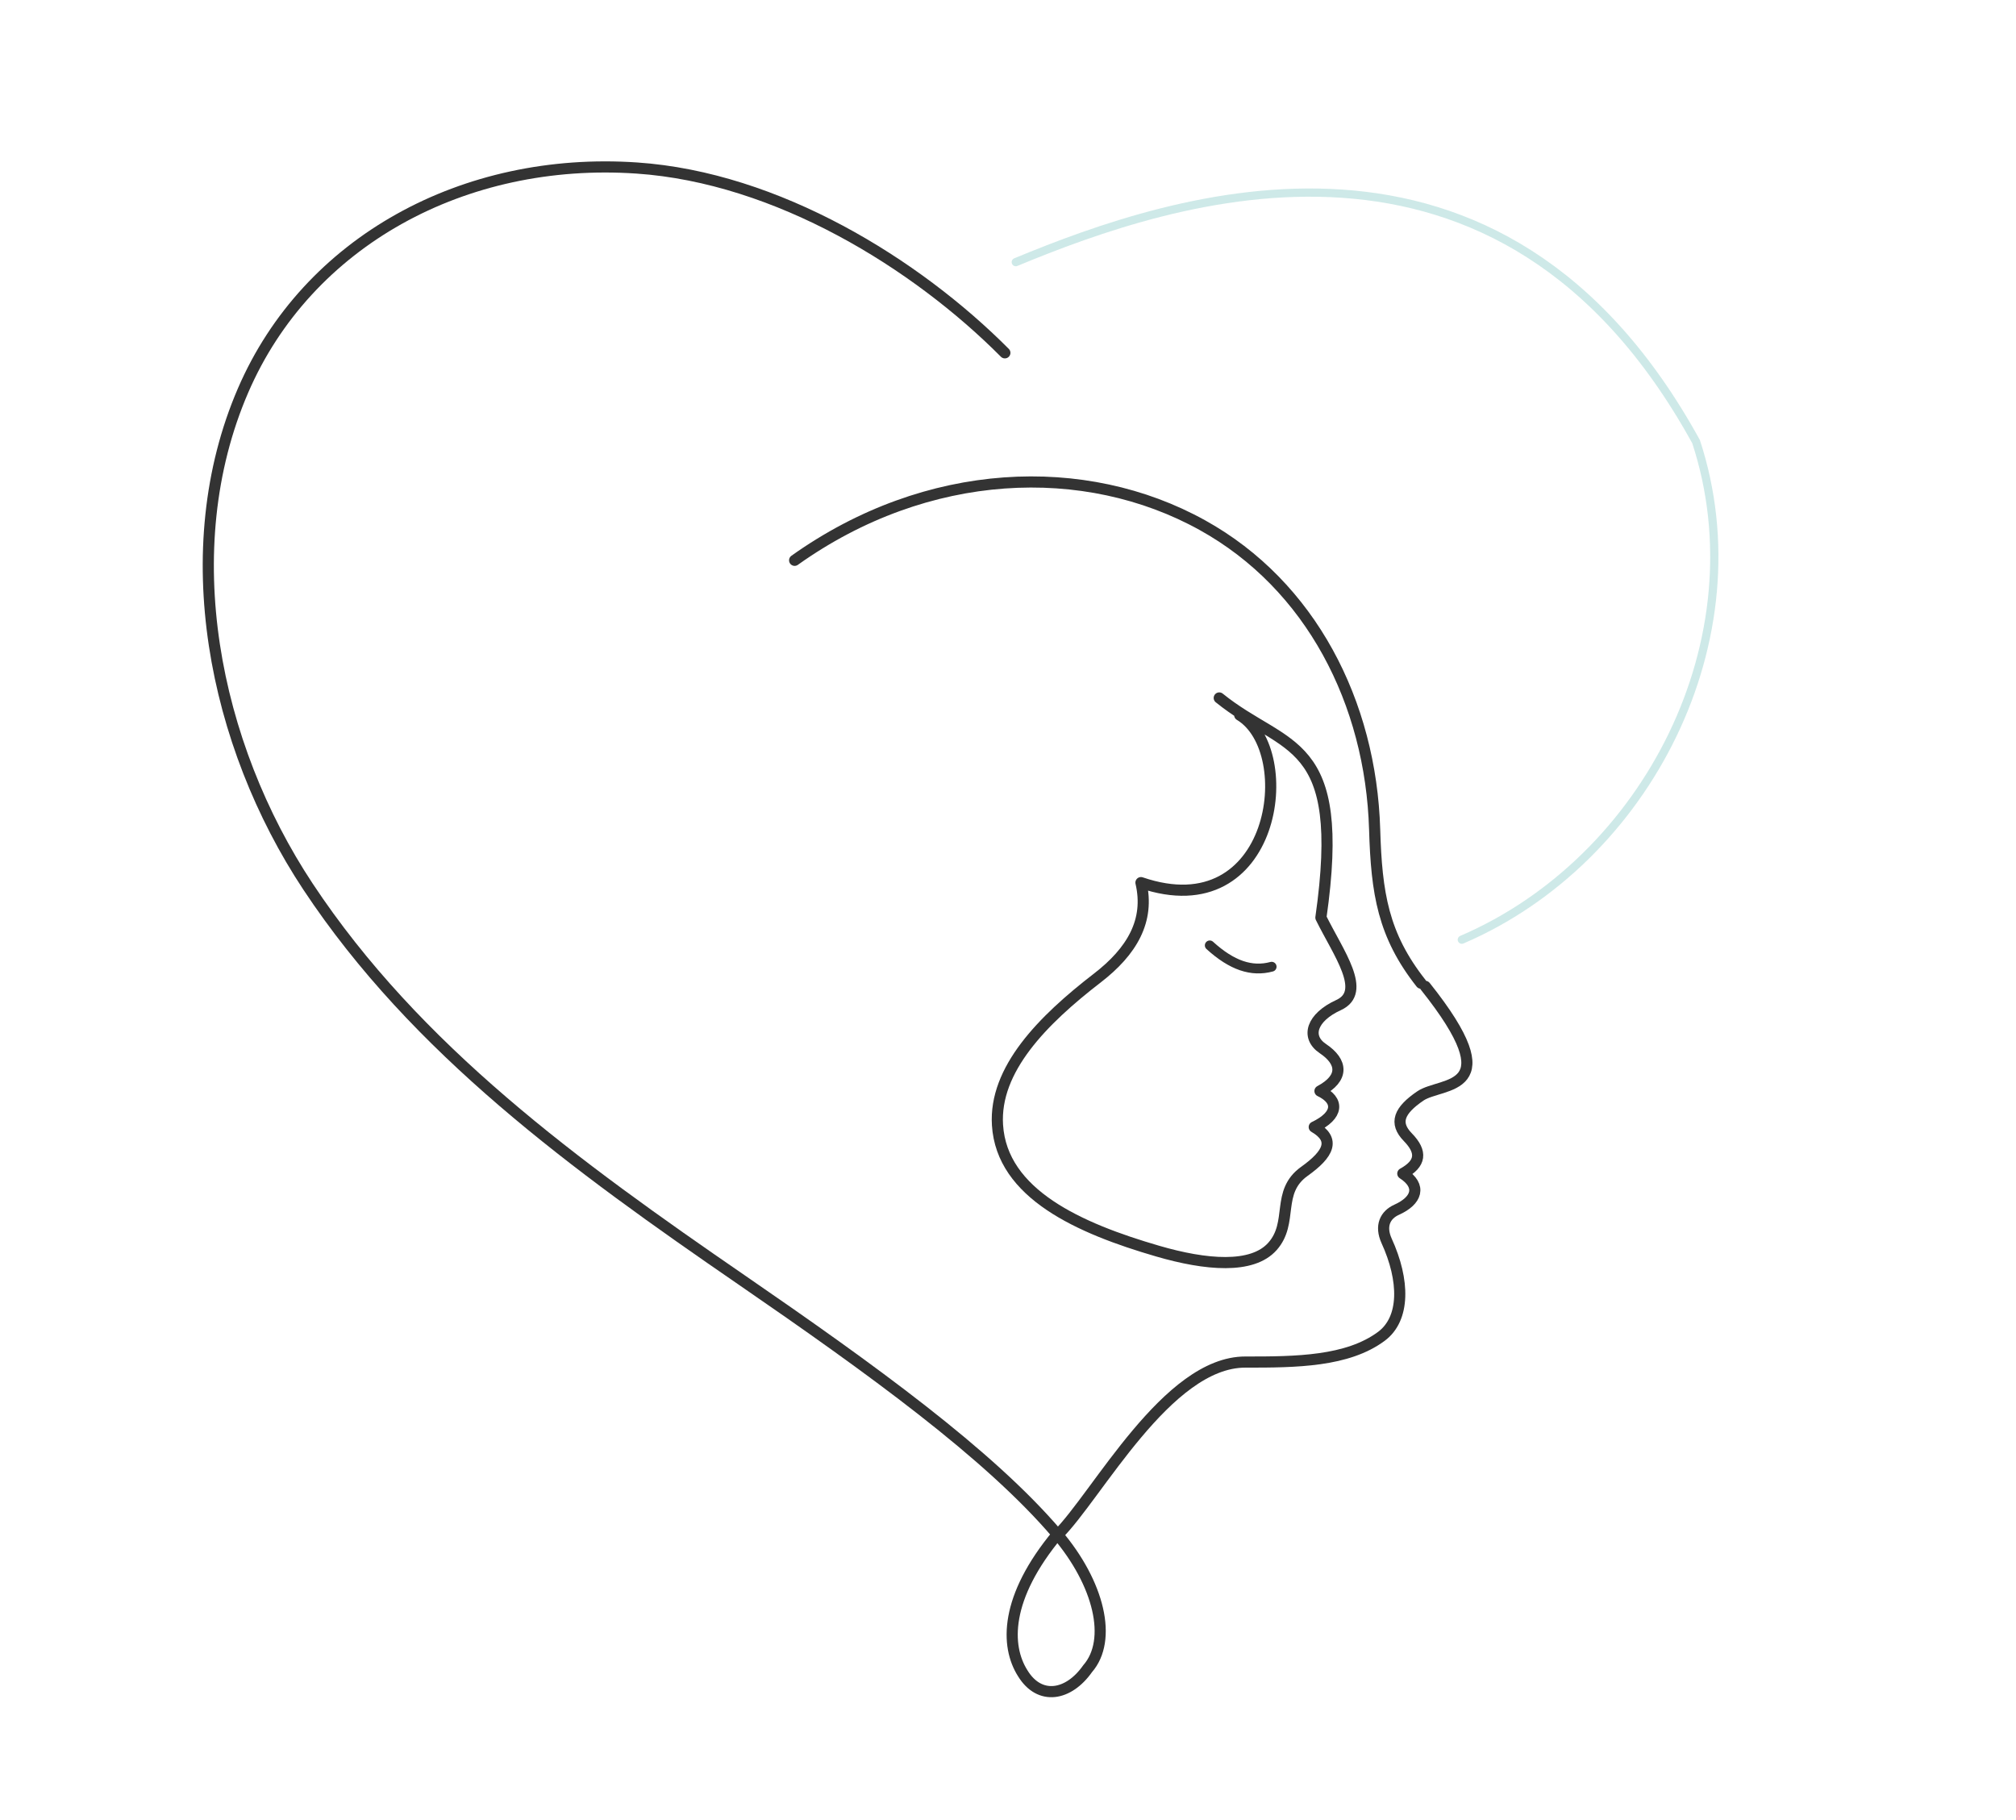
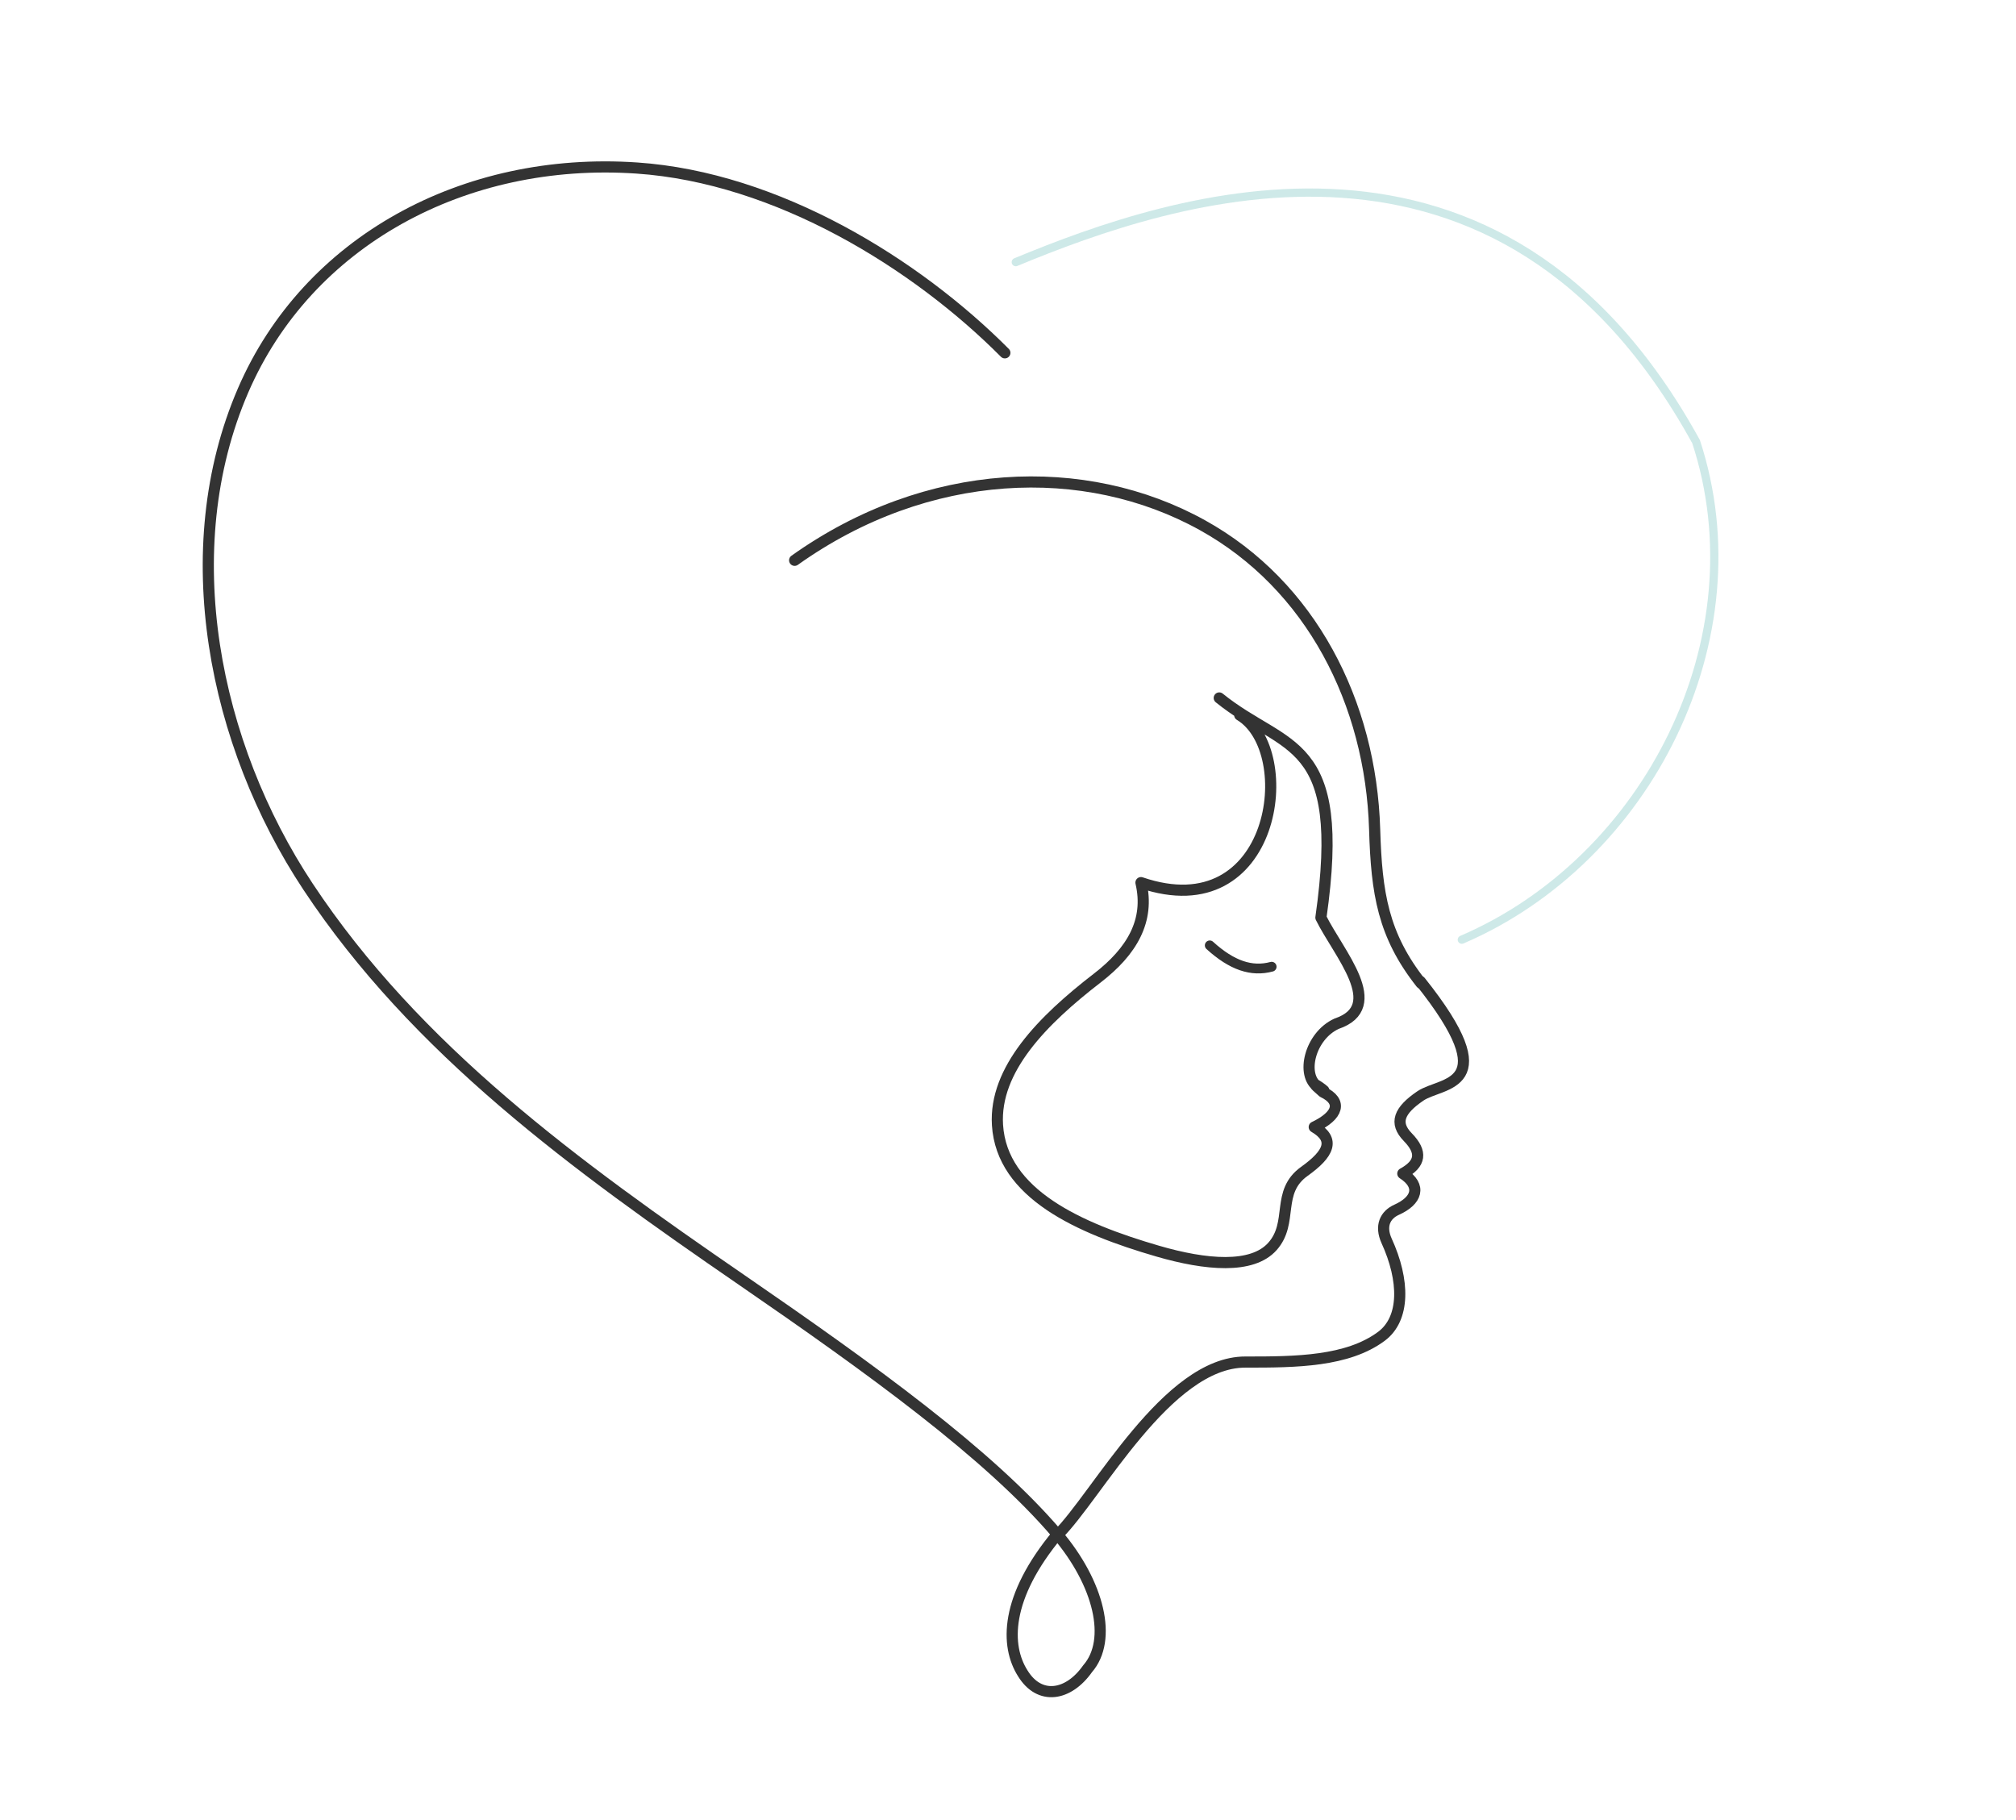
<svg xmlns="http://www.w3.org/2000/svg" width="257" height="232" viewBox="0 0 257 232" role="img" aria-labelledby="title desc" version="1.1" id="svg1">
  <defs id="defs1" />
  <path id="coeur-gauche" d="M 128.1,44.98 C 116.8,33.62 99.1,22.64 81.18,21.42 59.16,19.92 39.2,30.77 30.99,49.77 c -8.79,20.35 -3.73,45.11 8.27,63.25 13.79,20.83 34.12,35.6 55.24,50.12 16.6,11.42 31.53,22.2 40.23,32.39 5.41,6.34 7.109,13.548 3.92,17.2 -2.42,3.45 -6.12,4.11 -8.28,0.57 -2.183,-3.451 -2.327,-9.606 4.485,-17.77" stroke="#333333" stroke-width="1.42" style="fill:none;stroke-linecap:round;stroke-linejoin:round" />
-   <path id="coeur-droit-et-profil-adulte" d="M 181.699,125.747 C 192.564,139.38 183.8,137.85 181.06,139.72 c -2.71,1.85 -3.37,3.43 -1.59,5.25 1.86,1.91 1.66,3.37 -0.64,4.64 2.46,1.6 1.78,3.46 -0.78,4.61 -1.47,0.66 -2.15,2.06 -1.28,3.98 2.3,5.03 2.36,9.91 -0.67,12.16 -4.33,3.21 -10.82,3.29 -17.33,3.28 -9.97,-0.03 -18.926,17.074 -23.956,22.054" stroke="#333333" stroke-width="1.42" style="fill:none;stroke-linecap:round;stroke-linejoin:round" />
+   <path id="coeur-droit-et-profil-adulte" d="M 181.073,125.121 C 191.938,138.754 183.8,137.85 181.06,139.72 c -2.71,1.85 -3.37,3.43 -1.59,5.25 1.86,1.91 1.66,3.37 -0.64,4.64 2.46,1.6 1.78,3.46 -0.78,4.61 -1.47,0.66 -2.15,2.06 -1.28,3.98 2.3,5.03 2.36,9.91 -0.67,12.16 -4.33,3.21 -10.82,3.29 -17.33,3.28 -9.97,-0.03 -18.926,17.074 -23.956,22.054" stroke="#333333" stroke-width="1.42" style="fill:none;stroke-linecap:round;stroke-linejoin:round" />
  <path id="chevelure-superieure" d="m 101.3,71.43 c 16.9,-12.03 37.03,-12.77 51.98,-4.48 13.82,7.66 21.48,22.62 21.96,38.79 0.24,8.15 1.08,13.48 5.91,19.6" stroke="#333333" stroke-width="1.42" style="fill:none;stroke-linecap:round;stroke-linejoin:round" />
-   <path id="profil-enfant" d="m 158.039,91.159 c 7.631,4.576 4.612,27.242 -12.589,21.361 1.14,4.85 -1.15,8.76 -5.56,12.16 -6.99,5.39 -13.17,11.66 -12.73,18.74 0.55,8.78 10.41,13.17 20.43,16.08 6.15,1.79 12.04,2.3 14.62,-0.6 2.72,-3.05 0.4,-6.94 4.07,-9.57 3.14,-2.24 3.99,-4.06 1.26,-5.65 3.11,-1.48 3.22,-3.4 0.73,-4.59 3.09,-1.65 2.89,-3.72 0.37,-5.41 -2.23,-1.5 -1.41,-3.99 2,-5.55 3.7,-1.69 -8.1e-4,-6.581 -2.251,-11.151 3.32,-23.239 -4.484,-21.143 -12.96,-28.002" stroke="#333333" stroke-width="1.42" style="fill:none;stroke-linecap:round;stroke-linejoin:round" />
+   <path id="profil-enfant" d="m 158.039,91.159 c 7.631,4.576 4.612,27.242 -12.589,21.361 1.14,4.85 -1.15,8.76 -5.56,12.16 -6.99,5.39 -13.17,11.66 -12.73,18.74 0.55,8.78 10.41,13.17 20.43,16.08 6.15,1.79 12.04,2.3 14.62,-0.6 2.72,-3.05 0.4,-6.94 4.07,-9.57 3.14,-2.24 3.99,-4.06 1.26,-5.65 3.11,-1.48 3.596,-3.275 1.106,-4.465 -2.92,-2.526 1.888,1.038 -0.632,-0.652 -2.23,-1.5 -1.034,-6.494 2.376,-8.054 6.454,-2.191 0.25,-8.96 -2,-13.53 3.32,-23.239 -4.484,-21.143 -12.96,-28.002" stroke="#333333" stroke-width="1.42" style="fill:none;stroke-linecap:round;stroke-linejoin:round" />
  <path id="oeil" d="m 154.22,120.52 c 2.81,2.56 5.34,3.41 7.89,2.72" stroke="#333333" stroke-width="1.25" style="fill:none;stroke-linecap:round;stroke-linejoin:round" />
  <path id="arc-cyan" d="m 129.491,33.418 c 20.206,-8.368 61.751,-22.539 86.725,22.886 8.206,25.034 -6.15,53.317 -29.862,63.491" stroke="#c9e7e5" stroke-width="1.05" opacity="0.9" style="fill:none;stroke-linecap:round;stroke-linejoin:round" />
</svg>
